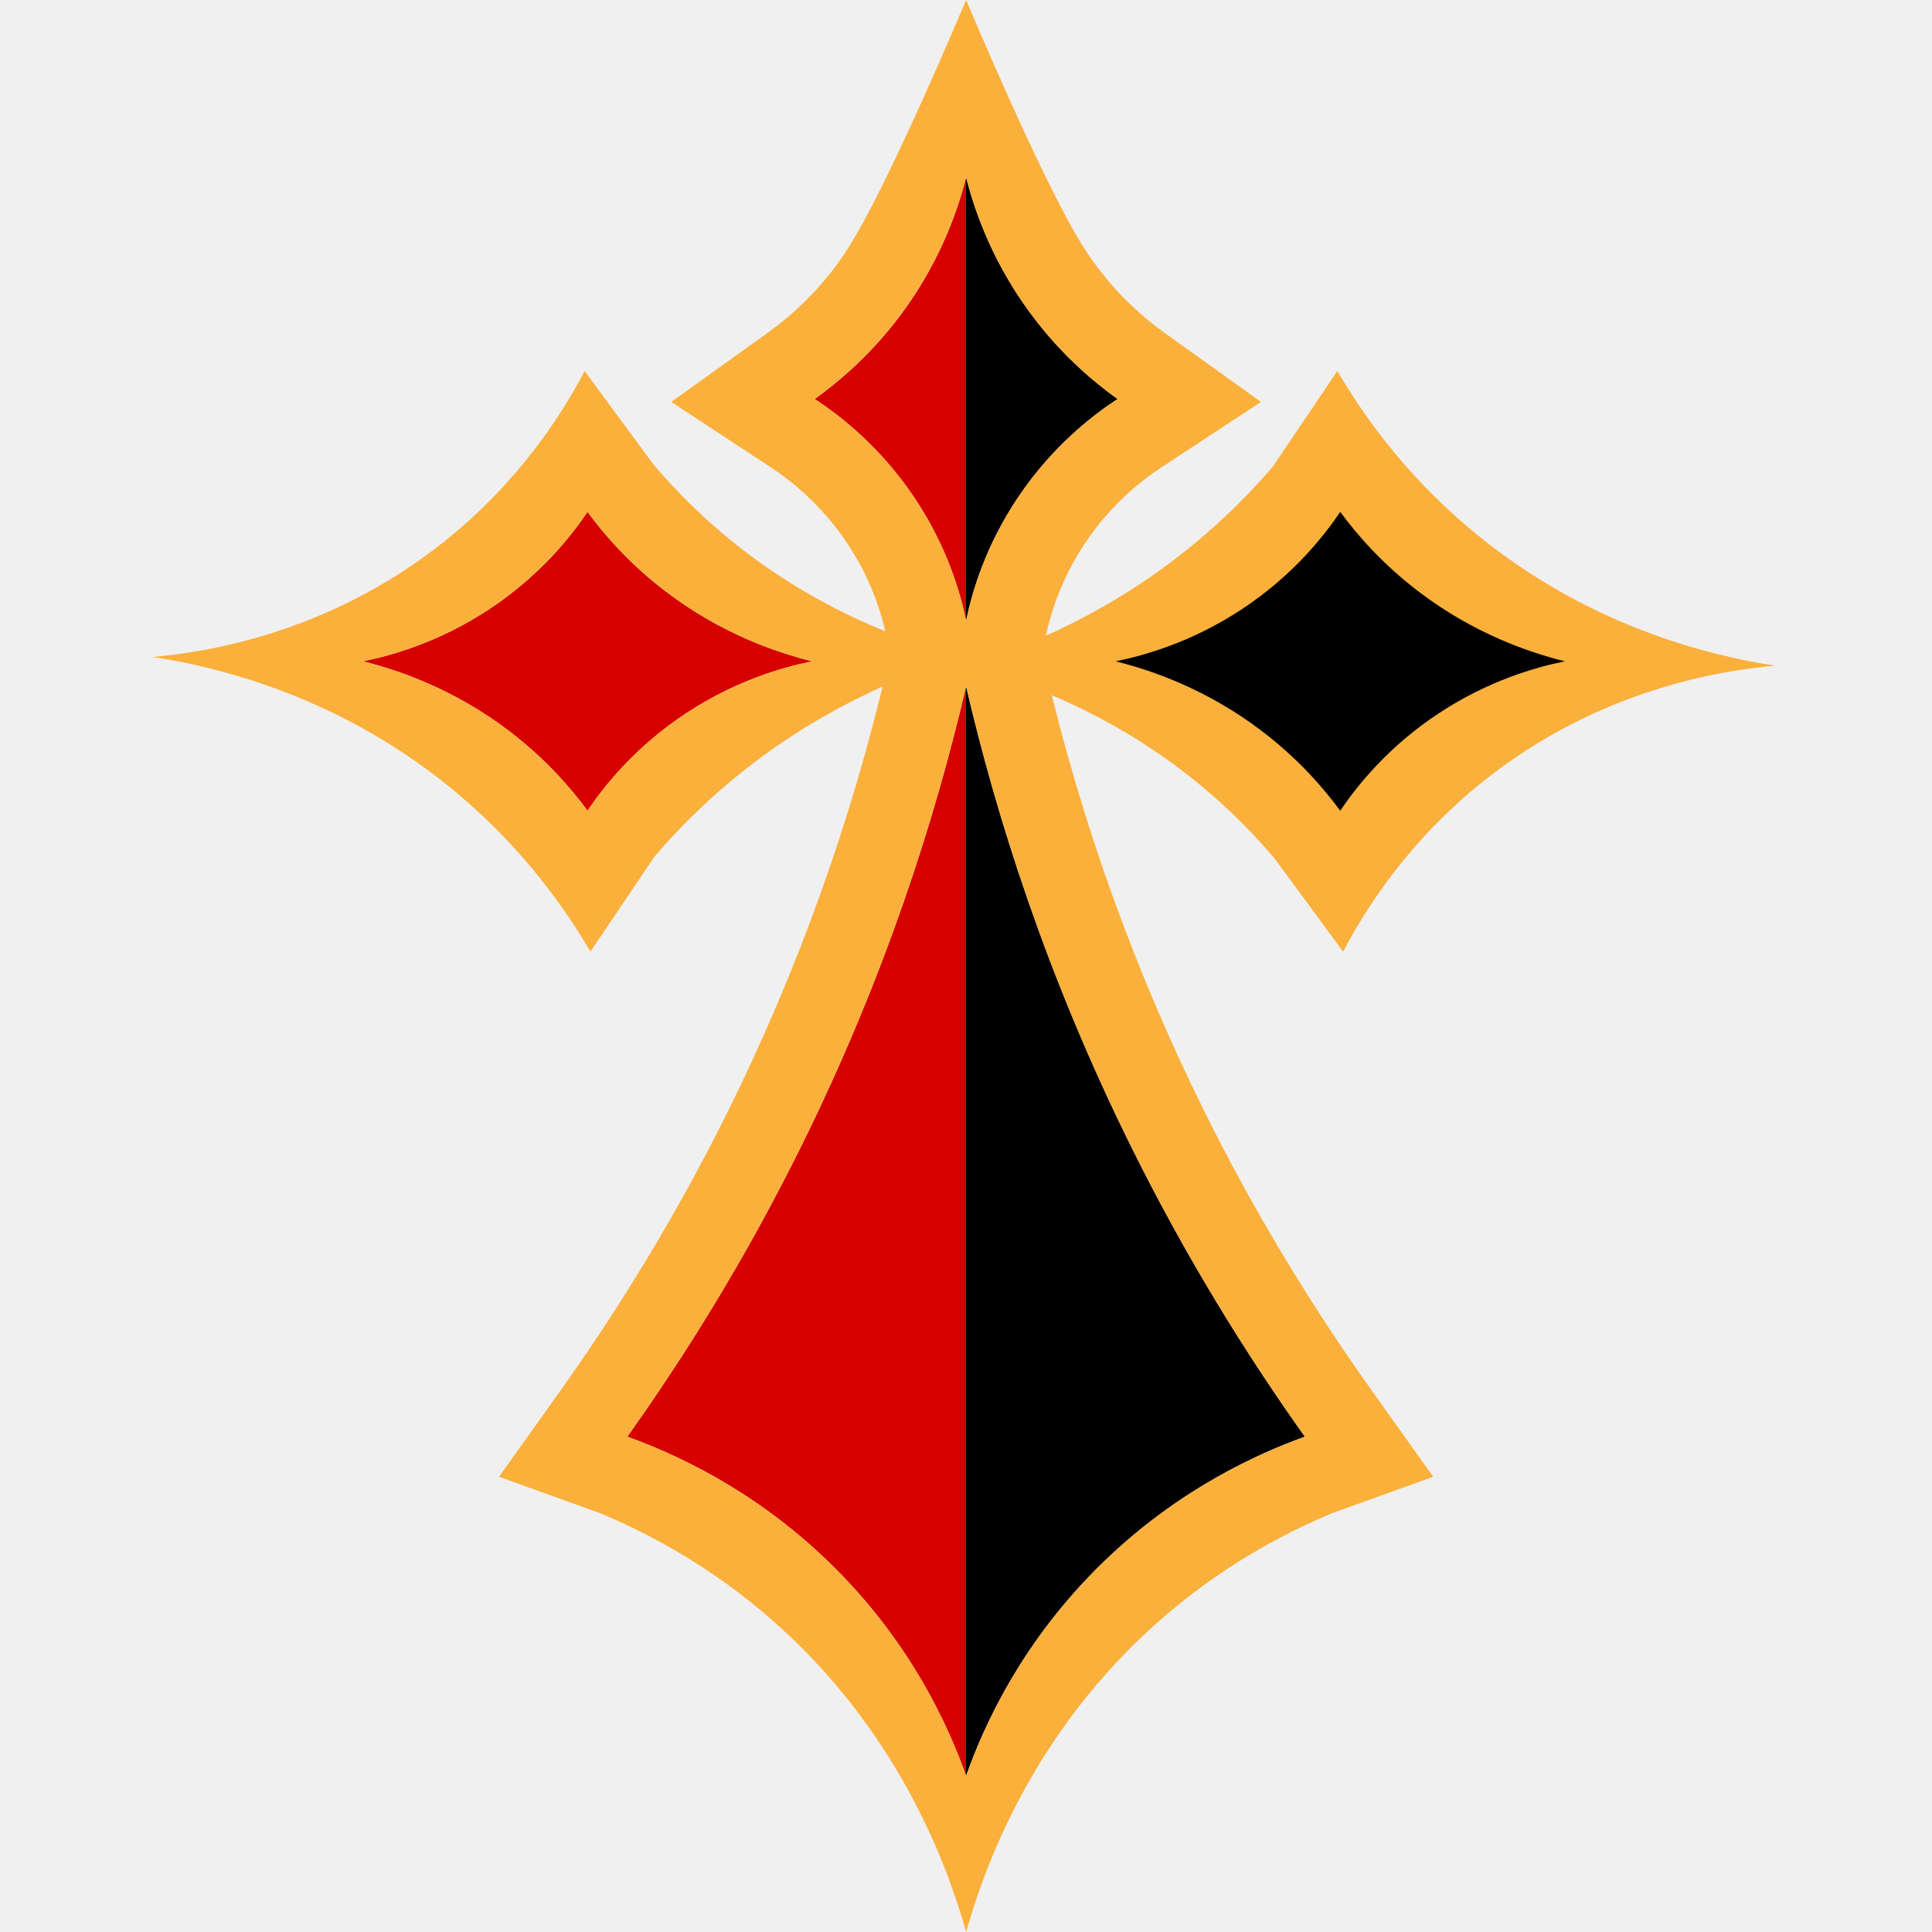
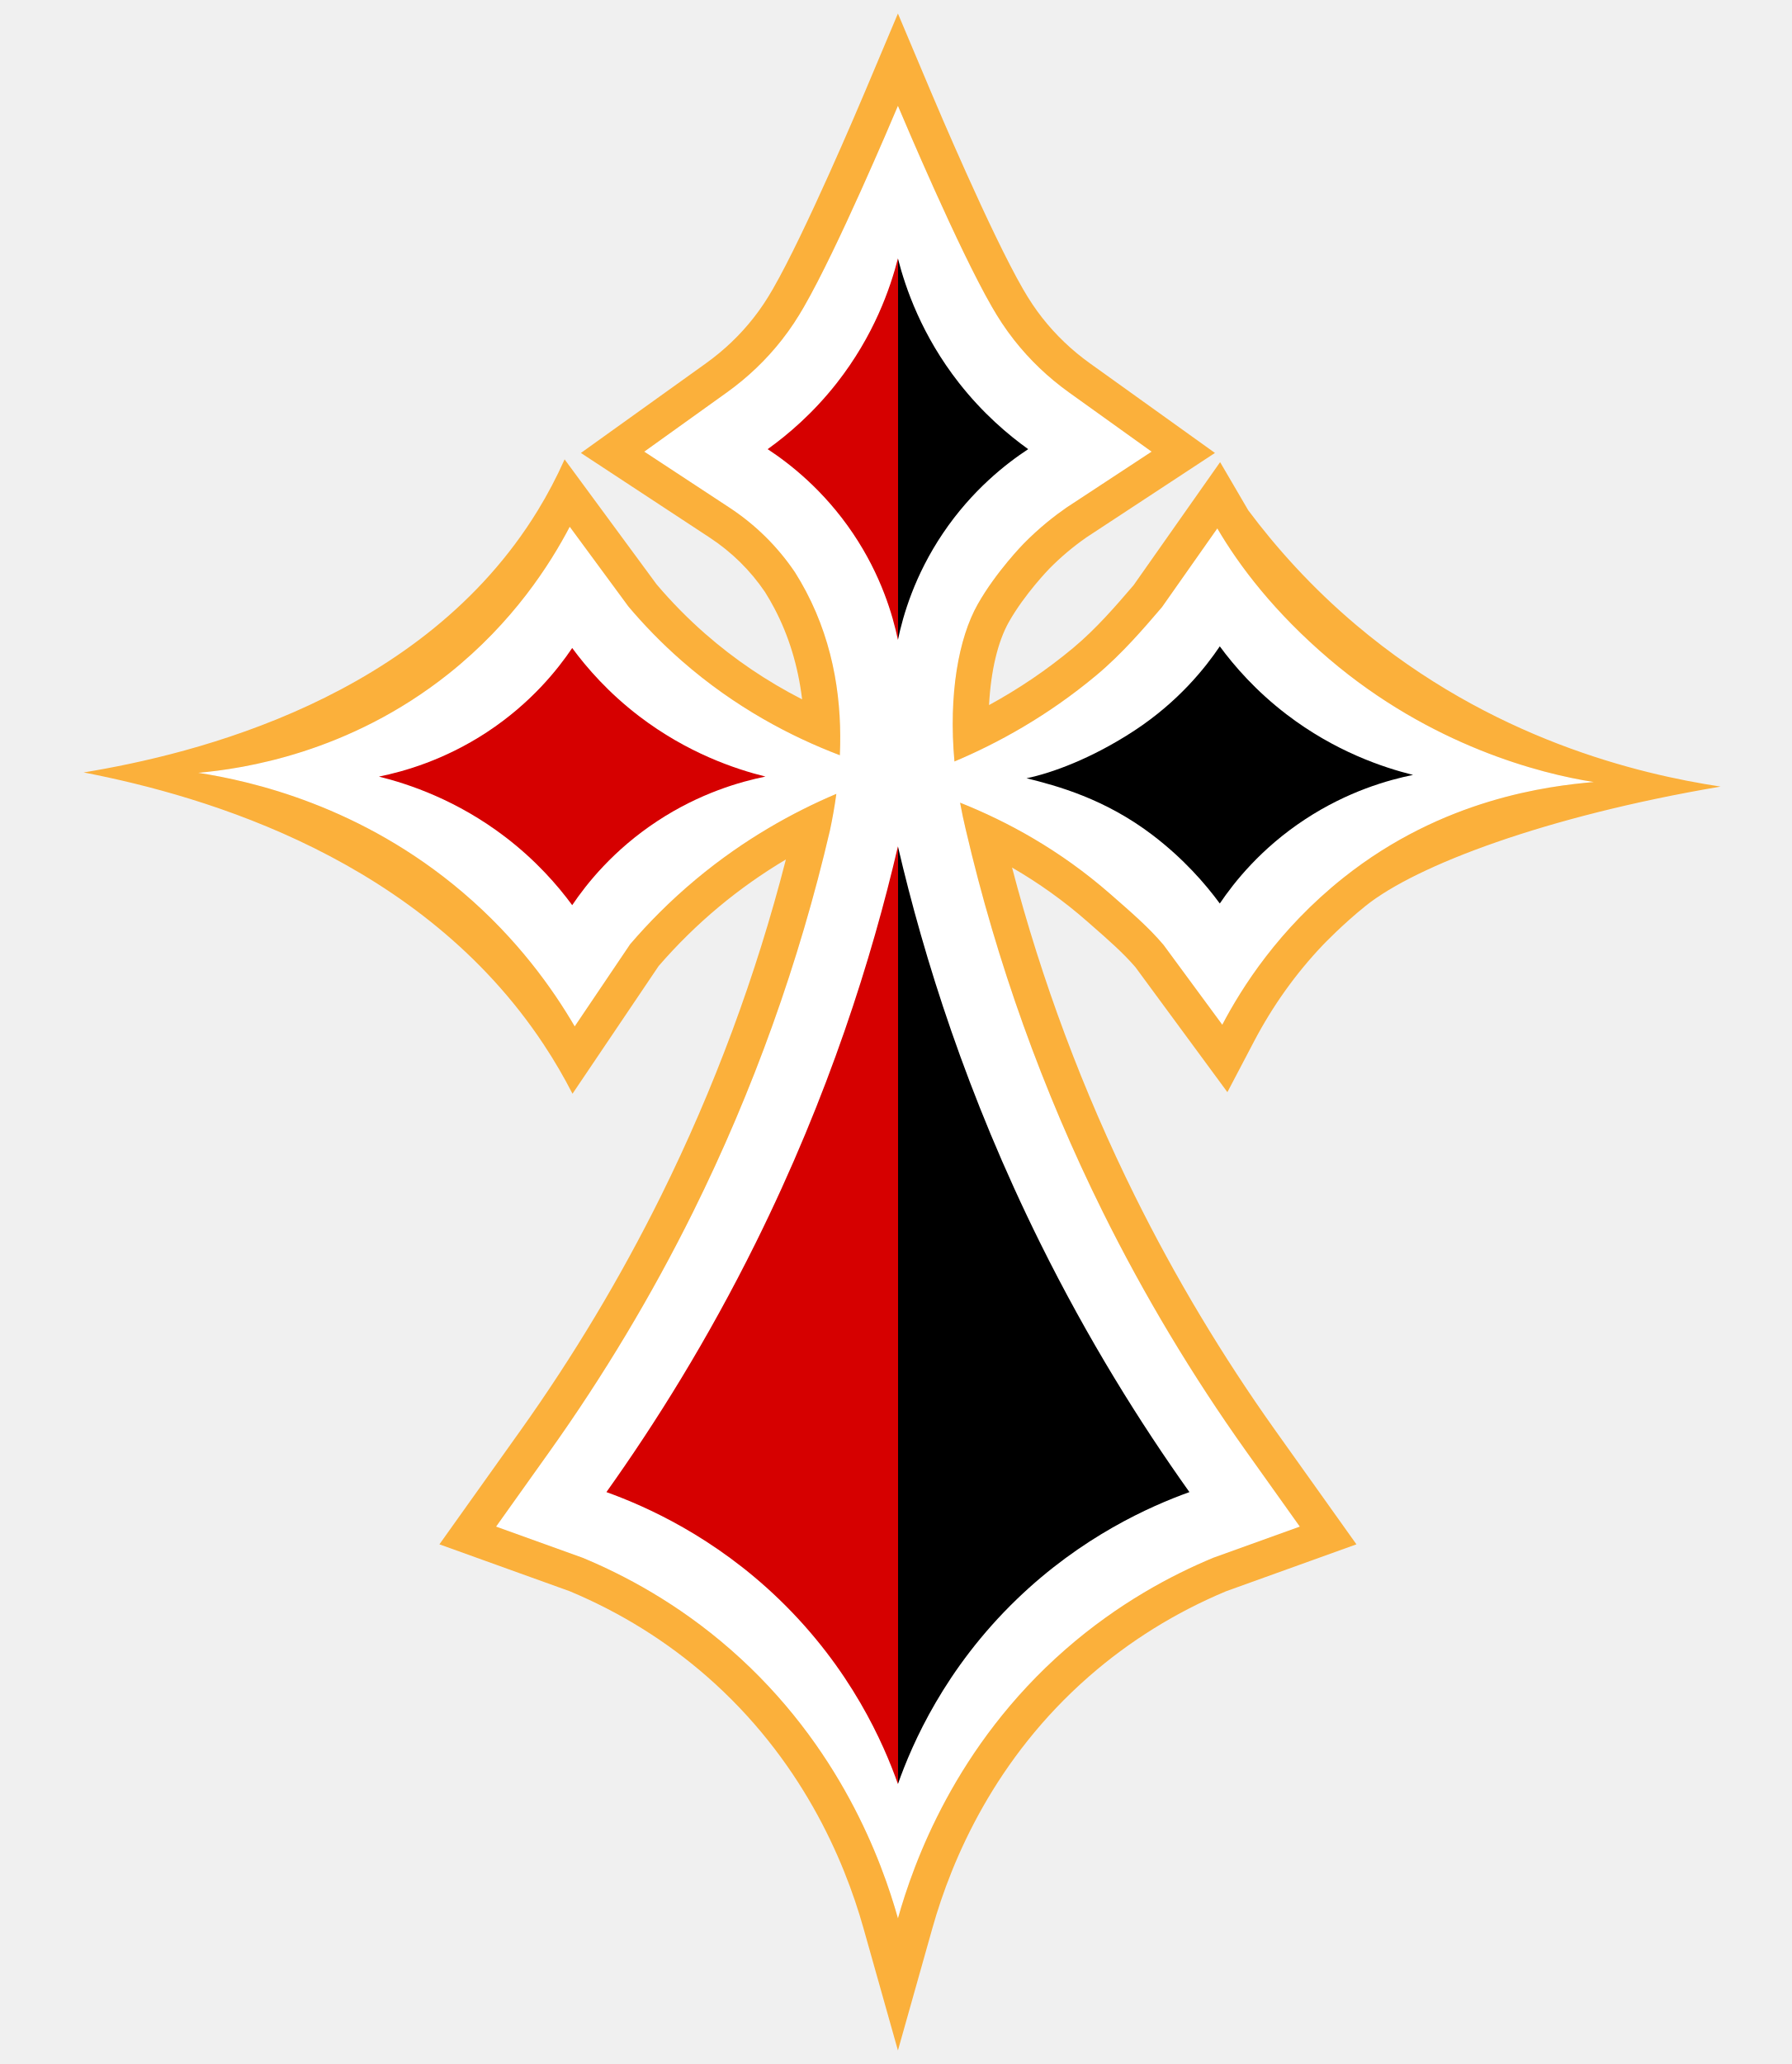
- <svg xmlns="http://www.w3.org/2000/svg" xmlns:xlink="http://www.w3.org/1999/xlink" id="Calque_1" data-name="Calque 1" viewBox="0 0 1500 1500">
+ <svg xmlns="http://www.w3.org/2000/svg" xmlns:xlink="http://www.w3.org/1999/xlink" id="Calque_1" data-name="Calque 1" viewBox="0 0 1500 1727.32">
  <defs>
    <style>
      .cls-1 {
        fill: url(#Dégradé_sans_nom_41-2);
      }

      .cls-2 {
+         fill: #fff;
+       }
+ 
+       .cls-3 {
        fill: url(#Dégradé_sans_nom_41);
      }

-       .cls-3 {
+       .cls-4 {
        fill: #d60000;
      }

-       .cls-4 {
+       .cls-5 {
        fill: #fbb03b;
      }
    </style>
-     <linearGradient id="Dégradé_sans_nom_41" data-name="Dégradé sans nom 41" x1="632.52" y1="309.79" x2="867.65" y2="309.79" gradientUnits="userSpaceOnUse">
+     <linearGradient id="Dégradé_sans_nom_41" data-name="Dégradé sans nom 41" x1="507.6" y1="1100.67" x2="995.62" y2="1100.67" gradientUnits="userSpaceOnUse">
      <stop offset=".5" stop-color="#d60000" />
      <stop offset=".5" stop-color="#000" />
    </linearGradient>
-     <linearGradient id="Dégradé_sans_nom_41-2" data-name="Dégradé sans nom 41" x1="487.03" y1="955.84" x2="1013.14" y2="955.84" xlink:href="#Dégradé_sans_nom_41" />
+     <linearGradient id="Dégradé_sans_nom_41-2" data-name="Dégradé sans nom 41" x1="642.56" y1="375.89" x2="860.66" y2="375.89" xlink:href="#Dégradé_sans_nom_41" />
  </defs>
  <g>
-     <path class="cls-2" d="M709.49,385.74c25.53,37.86,35.96,73.9,40.6,96.14,4.63-22.24,15.07-58.28,40.6-96.14,26.51-39.32,57.56-63.2,76.97-75.95-18.19-13.04-40.93-32.31-62.35-59.61-33.62-42.85-48.35-85.58-55.21-112.48-6.86,26.9-21.59,69.63-55.21,112.48-21.42,27.3-44.16,46.57-62.35,59.61,19.41,12.75,50.46,36.63,76.97,75.95Z" />
-     <path class="cls-4" d="M750.08,137.7c6.86,26.9,21.59,69.63,55.21,112.48,21.42,27.3,44.16,46.57,62.35,59.61-19.41,12.75-50.46,36.63-76.97,75.95-25.53,37.86-35.96,73.9-40.6,96.14-4.63-22.24-15.07-58.28-40.6-96.14-26.51-39.32-57.56-63.2-76.97-75.95,18.19-13.04,40.93-32.31,62.35-59.61,33.62-42.85,48.35-85.58,55.21-112.48M750.08,0c-6.01,14.24-54.47,128.77-84.81,181.4-5.67,9.84-11.85,19.47-20,29.87-14.06,17.92-30.7,33.82-49.47,47.28l-74.66,53.5,76.77,50.43c23.66,15.54,43.62,35.23,59.31,58.5,15.16,22.48,25.64,47.29,31.15,73.75,21.04,8.9,42.09,17.79,63.13,26.69,20.1-8.89,40.2-17.79,60.3-26.68,5.51-26.46,15.99-51.28,31.15-73.76,15.69-23.28,35.65-42.96,59.31-58.5l76.77-50.43-74.66-53.5c-18.77-13.45-35.42-29.36-49.48-47.28-8.16-10.4-14.33-20.03-20-29.87-30.34-52.63-78.8-167.16-84.81-181.4Z" />
+     <path class="cls-2" d="M1112.57,551.51c-45.66-38.89-75.17-77.75-93.61-109.3l-46.4,65.99c-15.04,17.52-33.21,38.87-55.01,57.05-40.76,33.99-82.26,56.68-118.62,72.02-5.08-56.29,3.56-103.37,19.41-131.46,15.42-27.33,38.55-50.86,38.55-50.86,13.32-13.55,26.07-23.41,35.87-30.19l71.21-46.78-69.25-49.63c-17.41-12.48-32.85-27.23-45.89-43.85-7.57-9.64-13.29-18.58-18.55-27.71-28.14-48.82-73.09-155.05-78.67-168.26-5.57,13.21-50.52,119.45-78.67,168.26-5.26,9.13-10.99,18.06-18.55,27.71-13.04,16.62-28.48,31.37-45.89,43.85l-69.25,49.63,71.21,46.78c21.95,14.42,40.46,32.68,55.01,54.27,3.23,5.12,6.33,10.46,9.25,16.01,24.14,45.84,30.18,94.08,28.26,137-40.54-15.43-87.63-39.83-132.49-79.14-17.19-15.06-31.89-30.42-44.43-45.26l-49.17-66.81c-16.42,31.28-47.28,79.96-101.41,123.04-83.42,66.4-171.86,79.53-209.59,82.88,44.64,6.9,136.37,27.62,221.55,100.16,45.66,38.89,75.17,80.53,93.61,112.08l46.4-68.77c15.04-17.52,33.21-36.09,55.01-54.27,40.37-33.67,81.48-56.25,117.59-71.58-1.47,10.81-3.33,21.08-5.38,30.65-25.73,110.41-64.23,217.75-114.44,319.04-34.51,69.63-74.97,137.16-120.25,200.71l-44.76,62.83,72.58,26.13c34.55,14.39,79.29,37.9,123.67,76.7,92.21,80.63,127.03,178.48,140.15,225,13.11-46.52,47.94-144.37,140.14-225,44.37-38.8,89.12-62.32,123.67-76.7l72.58-26.13-44.76-62.83c-45.28-63.55-85.73-131.08-120.25-200.71-50.2-101.29-88.71-208.63-114.44-319.04-.01-.03-.02-.06-.04-.09-1.88-7.83-3.51-15.56-4.89-23.18,39,15.53,83.43,39.37,125.87,76.56,17.19,15.06,31.89,27.64,44.43,42.48l49.17,66.81c16.42-31.28,47.28-79.96,101.41-123.04,83.42-66.4,171.86-76.74,209.59-80.1-44.64-6.9-136.37-30.4-221.55-102.95Z" />
+     <path class="cls-5" d="M751.61,88.53c5.57,13.21,50.52,119.45,78.67,168.26,5.26,9.13,10.99,18.06,18.55,27.71,13.04,16.62,28.48,31.37,45.89,43.85l69.25,49.63-71.21,46.78c-9.8,6.78-22.55,16.65-35.87,30.19,0,0-23.12,23.52-38.55,50.86-15.85,28.09-24.49,75.18-19.41,131.46,36.36-15.34,77.86-38.03,118.62-72.02,21.8-18.18,39.97-39.53,55.01-57.05l46.4-65.99c18.44,31.55,47.95,70.4,93.61,109.29,85.17,72.55,176.91,96.05,221.55,102.95-37.73,3.35-126.17,13.7-209.59,80.1-54.13,43.08-84.99,91.76-101.41,123.04l-49.17-66.81c-12.54-14.85-27.24-27.42-44.43-42.48-42.44-37.18-86.87-61.03-125.87-76.56,1.38,7.61,3,15.34,4.89,23.18.01.03.02.06.04.09,25.73,110.41,64.23,217.75,114.44,319.04,34.51,69.63,74.97,137.16,120.25,200.71l44.76,62.83-72.58,26.13c-34.55,14.39-79.3,37.9-123.67,76.7-92.21,80.63-127.03,178.48-140.14,225-13.11-46.52-47.94-144.37-140.15-225-44.37-38.8-89.12-62.32-123.67-76.7l-72.58-26.13,44.76-62.83c45.28-63.55,85.73-131.08,120.25-200.71,50.2-101.29,88.71-208.63,114.44-319.04,2.05-9.57,3.91-19.84,5.38-30.65-36.11,15.33-77.22,37.91-117.59,71.58-21.8,18.18-39.97,36.74-55.01,54.27l-46.4,68.77c-18.44-31.55-47.95-73.19-93.61-112.08-85.17-72.55-176.91-93.26-221.55-100.16,37.73-3.35,126.17-16.49,209.59-82.88,54.13-43.08,84.99-91.76,101.41-123.04l49.17,66.81c12.54,14.85,27.24,30.2,44.43,45.26,44.86,39.3,91.94,63.71,132.49,79.14,1.92-42.93-4.11-91.16-28.26-137-2.93-5.55-6.02-10.89-9.25-16.01-14.56-21.59-33.07-39.85-55.01-54.27l-71.21-46.78,69.25-49.63c17.41-12.48,32.85-27.23,45.89-43.85,7.57-9.64,13.29-18.58,18.55-27.71,28.14-48.82,73.09-155.05,78.67-168.26M751.61,11.33l-27.64,65.55c-5.04,11.95-50.02,118.11-77.01,164.94-5.36,9.3-10.35,16.76-16.17,24.17-11.28,14.38-24.66,27.16-39.77,37.99l-69.25,49.63-35.53,25.46,36.53,24,71.21,46.78c18.48,12.14,34.08,27.48,46.36,45.59,2.78,4.42,5.41,8.99,7.84,13.59,12.13,23.03,19.9,48.56,23.24,76.24-29.5-15.09-56.68-33.47-81.16-54.92-14.45-12.66-28.13-26.56-40.65-41.31l-48.57-65.99-28.43-38.63c-6.8,15.25-14.3,29.38-22.29,42.47-96.49,158.06-287.89,204.35-380.31,219.55,103.83,20.06,282.88,73.14,385.12,227.69,8.95,13.52,16.95,27.28,24.08,41.2l26.69-39.56,45.41-67.31c15.43-17.83,32.36-34.47,50.34-49.47,17.58-14.66,36.35-27.93,56.18-39.71-24.95,97.23-60.04,191.76-104.49,281.45-33.81,68.21-73.44,134.37-117.8,196.63l-44.76,62.83-22.96,32.23,37.24,13.4,71.88,25.87c42.27,17.69,80.89,41.68,114.78,71.31,78.61,68.73,114.64,152.44,131.02,210.55l28.88,102.43,28.87-102.43c16.38-58.11,52.41-141.82,131.02-210.55,33.89-29.64,72.51-53.63,114.78-71.31l71.88-25.87,37.24-13.4-22.96-32.23-44.76-62.83c-44.36-62.26-83.99-128.42-117.8-196.63-43.42-87.6-77.91-179.84-102.74-274.68,22.42,12.97,43.35,27.95,62.6,44.81l3.57,3.13c14.46,12.65,26.99,23.62,37.1,35.42l48.55,65.97,28.43,38.63,22.29-42.47c15.69-29.89,35.02-56.92,57.75-80.78,0,0,16.34-17.16,35.78-32.73,42.22-33.82,150.37-74.89,297.01-99.75-68.56-10.38-191.91-39.71-304.9-135.1-38.05-32.12-67.64-65.58-90.46-96.1l-23.57-40.33-26.87,38.21-45.57,64.81-.08.09c-14.55,16.96-31.05,36.19-50.44,52.36-21.75,18.14-45.34,34.15-70.46,47.85,1.51-28.37,7.23-52.92,16.59-69.52,13.19-23.37,33.63-44.38,33.84-44.59,9.52-9.69,20.04-18.55,31.24-26.33l70.9-46.57,36.53-24-35.53-25.46-69.25-49.63c-15.1-10.82-28.48-23.6-39.77-37.99-5.82-7.42-10.8-14.87-16.17-24.17-27.01-46.84-71.98-152.99-77.01-164.94l-27.64-65.55Z" />
  </g>
-   <g>
-     <path class="cls-3" d="M456.15,629.45c12.92-19.15,37.12-49.79,76.97-75.95,38.37-25.19,74.89-35.49,97.43-40.06-27.26-6.77-70.57-21.31-113.99-54.48-27.67-21.13-47.19-43.58-60.41-61.53-12.92,19.15-37.12,49.79-76.97,75.95-38.37,25.19-74.89,35.49-97.43,40.06,27.26,6.77,70.57,21.31,113.99,54.48,27.67,21.13,47.19,43.58,60.41,61.53Z" />
-     <path class="cls-4" d="M456.15,397.43c13.21,17.95,32.74,40.39,60.41,61.53,43.42,33.17,86.73,47.71,113.99,54.48-22.54,4.57-59.06,14.87-97.43,40.06-39.85,26.16-64.05,56.8-76.97,75.95-13.21-17.95-32.74-40.39-60.41-61.53-43.42-33.17-86.73-47.71-113.99-54.48,22.54-4.57,59.06-14.87,97.43-40.06,39.85-26.16,64.05-56.8,76.97-75.95M453.91,288.04c-17.7,33.72-50.97,86.2-109.33,132.65-89.93,71.58-185.28,85.74-225.95,89.35,48.12,7.44,147.02,29.77,238.84,107.98,49.22,41.93,81.03,86.82,100.92,120.83l50.02-74.14c16.21-18.89,35.8-38.9,59.31-58.51,64.63-53.9,131.01-81.47,178.9-96.17-51.18-13.8-123.87-41.65-191.79-101.17-18.53-16.24-34.38-32.79-47.9-48.8l-53.01-72.03Z" />
-   </g>
-   <g>
-     <path class="cls-1" d="M750.08,532.83c-23.53,100.98-62.32,224.55-128.28,357.64-43.42,87.6-90.28,162.51-134.78,224.97,35.87,12.91,97.19,40.2,155.72,96.62,65.04,62.69,94.45,130.31,107.33,166.8,12.89-36.49,42.3-104.11,107.33-166.8,58.53-56.42,119.85-83.71,155.72-96.62-44.5-62.46-91.36-137.37-134.78-224.97-65.96-133.08-104.75-256.65-128.28-357.64Z" />
-     <path class="cls-4" d="M750.08,532.83c23.53,100.98,62.32,224.55,128.28,357.64,43.42,87.6,90.28,162.51,134.77,224.97-35.87,12.91-97.19,40.2-155.72,96.62-65.04,62.69-94.45,130.31-107.34,166.8-12.89-36.49-42.3-104.11-107.34-166.8-58.53-56.42-119.85-83.71-155.72-96.62,44.5-62.46,91.36-137.37,134.77-224.97,65.96-133.08,104.75-256.65,128.28-357.64M746.62,510.03c-19.31,2.83-38.62,5.66-57.93,8.49-27.74,119.03-69.25,234.75-123.37,343.95-37.21,75.07-80.82,147.87-129.63,216.38l-48.25,67.73,78.25,28.17c37.24,15.51,85.48,40.86,133.32,82.69,99.41,86.92,136.95,192.41,151.09,242.56,14.14-50.15,51.68-155.64,151.08-242.56,47.84-41.83,96.08-67.18,133.32-82.69l78.25-28.17-48.25-67.73c-48.81-68.51-92.43-141.31-129.63-216.38-54.12-109.2-95.63-224.92-123.37-343.95-21.62-2.83-43.24-5.66-64.87-8.49Z" />
-   </g>
-   <path class="cls-3" d="M1040.55,397.43c-12.92,19.15-37.12,49.79-76.97,75.95-38.37,25.19-74.89,35.49-97.43,40.06,27.26,6.77,70.57,21.31,113.99,54.48,27.67,21.13,47.19,43.58,60.41,61.53,12.92-19.15,37.12-49.79,76.97-75.95,38.37-25.19,74.89-35.49,97.43-40.06-27.26-6.77-70.57-21.31-113.99-54.48-27.67-21.13-47.19-43.58-60.41-61.53Z" />
-   <path class="cls-4" d="M1042.79,738.84c17.7-33.72,50.97-86.2,109.33-132.65,89.93-71.58,185.28-85.74,225.95-89.35-48.12-7.44-147.02-29.77-238.84-107.98-49.22-41.93-81.03-86.82-100.92-120.83l-50.02,74.14c-16.21,18.89-35.8,38.9-59.31,58.51-64.63,53.9-131.01,81.47-178.9,96.17,51.18,13.8,123.87,41.65,191.79,101.17,18.53,16.24,34.38,32.79,47.9,48.8l53.01,72.03Z" />
-   <path d="M1040.55,629.45c-13.21-17.95-32.74-40.39-60.41-61.53-43.42-33.17-86.73-47.71-113.99-54.48,22.54-4.57,59.06-14.87,97.43-40.06,39.85-26.16,64.05-56.8,76.97-75.95,13.21,17.95,32.74,40.39,60.41,61.53,43.42,33.17,86.73,47.71,113.99,54.48-22.54,4.57-59.06,14.87-97.43,40.06-39.85,26.16-64.05,56.8-76.97,75.95" />
+   <path class="cls-3" d="M751.61,708.29c-21.83,93.67-57.81,208.29-118.99,331.74-40.28,81.26-83.74,150.74-125.02,208.67,33.28,11.98,90.15,37.29,144.45,89.62,60.33,58.15,87.61,120.87,99.56,154.72,11.96-33.85,39.24-96.57,99.56-154.72,54.29-52.33,111.17-77.65,144.45-89.62-41.28-57.94-84.74-127.42-125.02-208.67-61.19-123.45-97.16-238.07-118.99-331.74Z" />
+   <path class="cls-4" d="M478.96,757.51c11.98-17.76,34.44-46.18,71.4-70.45,35.59-23.37,69.47-32.92,90.37-37.16-25.29-6.28-65.46-19.76-105.74-50.53-25.66-19.6-43.78-40.42-56.03-57.07-11.98,17.76-34.44,46.18-71.4,70.45-35.59,23.37-69.47,32.92-90.37,37.16,25.29,6.28,65.46,19.76,105.74,50.53,25.66,19.6,43.78,40.42,56.03,57.07Z" />
+   <path class="cls-1" d="M713.95,446.34c23.68,35.12,33.36,68.55,37.66,89.18,4.3-20.63,13.98-54.06,37.66-89.18,24.59-36.47,53.39-58.63,71.39-70.45-16.87-12.09-37.97-29.97-57.84-55.29-31.18-39.75-44.85-79.38-51.21-104.34-6.36,24.95-20.03,64.59-51.21,104.34-19.87,25.32-40.96,43.2-57.84,55.29,18,11.82,46.8,33.98,71.39,70.45Z" />
+   <path d="M1021.04,756.12c-12.25-16.65-30.37-37.47-56.03-57.07-40.28-30.77-80.45-41.47-105.74-47.75,20.9-4.24,54.78-16.57,90.37-39.94,36.96-24.26,59.41-52.69,71.4-70.45,12.25,16.65,30.37,37.47,56.03,57.07,40.28,30.77,80.45,44.26,105.74,50.53-20.9,4.24-54.78,13.79-90.37,37.16-36.96,24.26-59.41,52.69-71.4,70.45" />
</svg>
